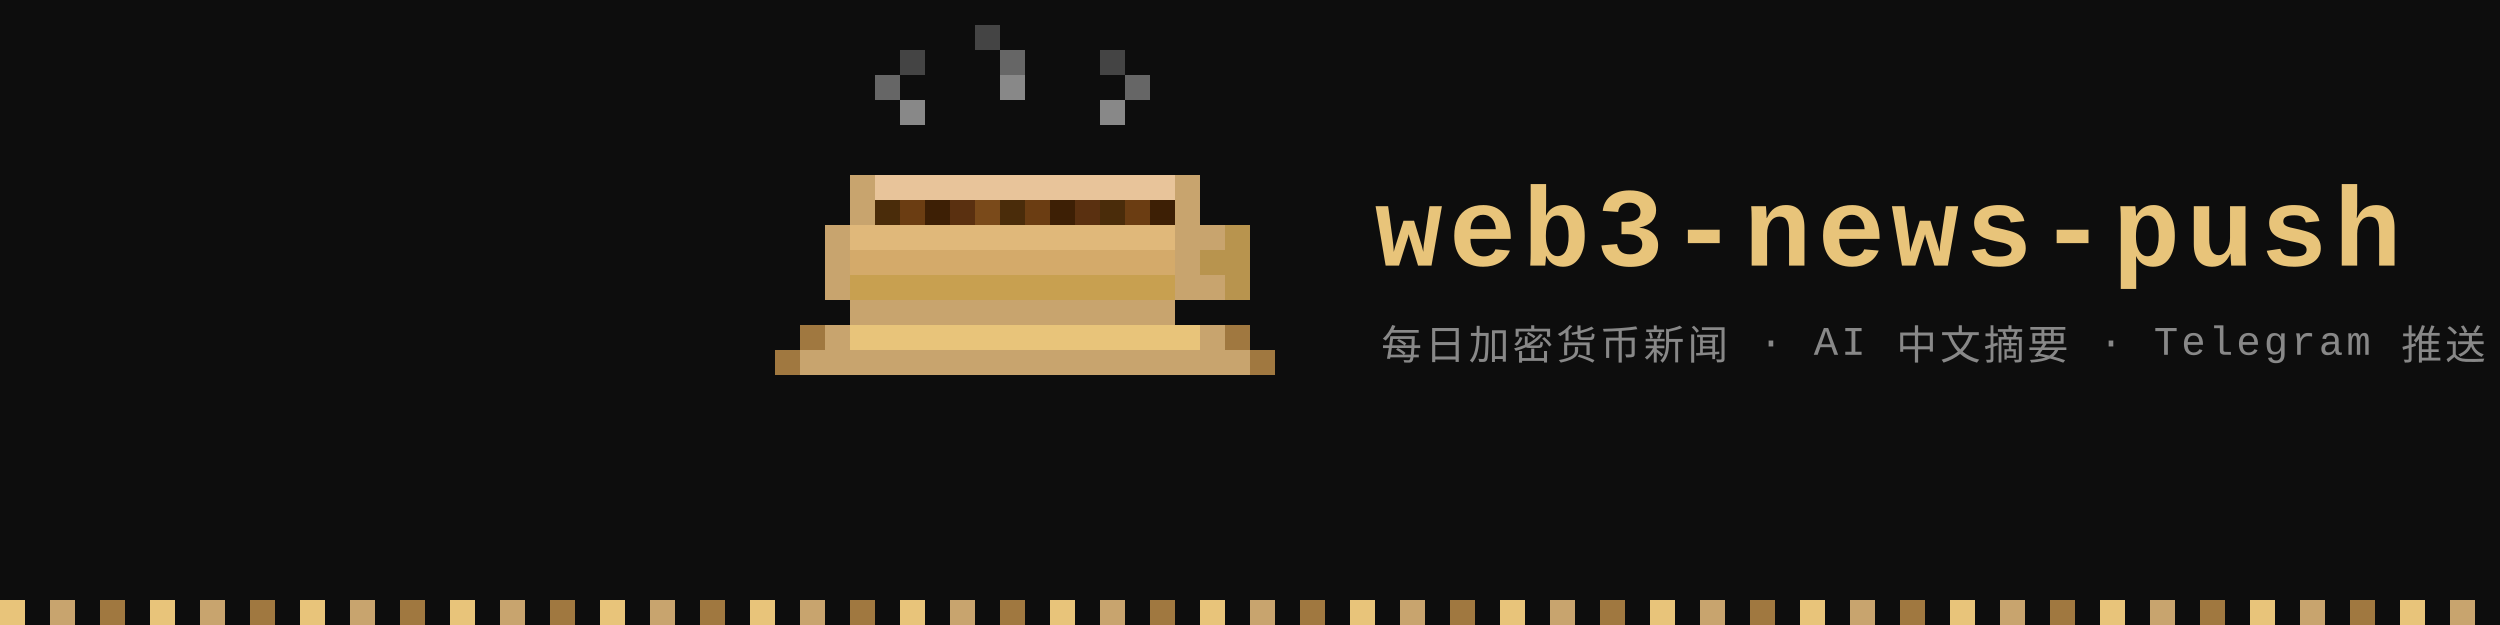
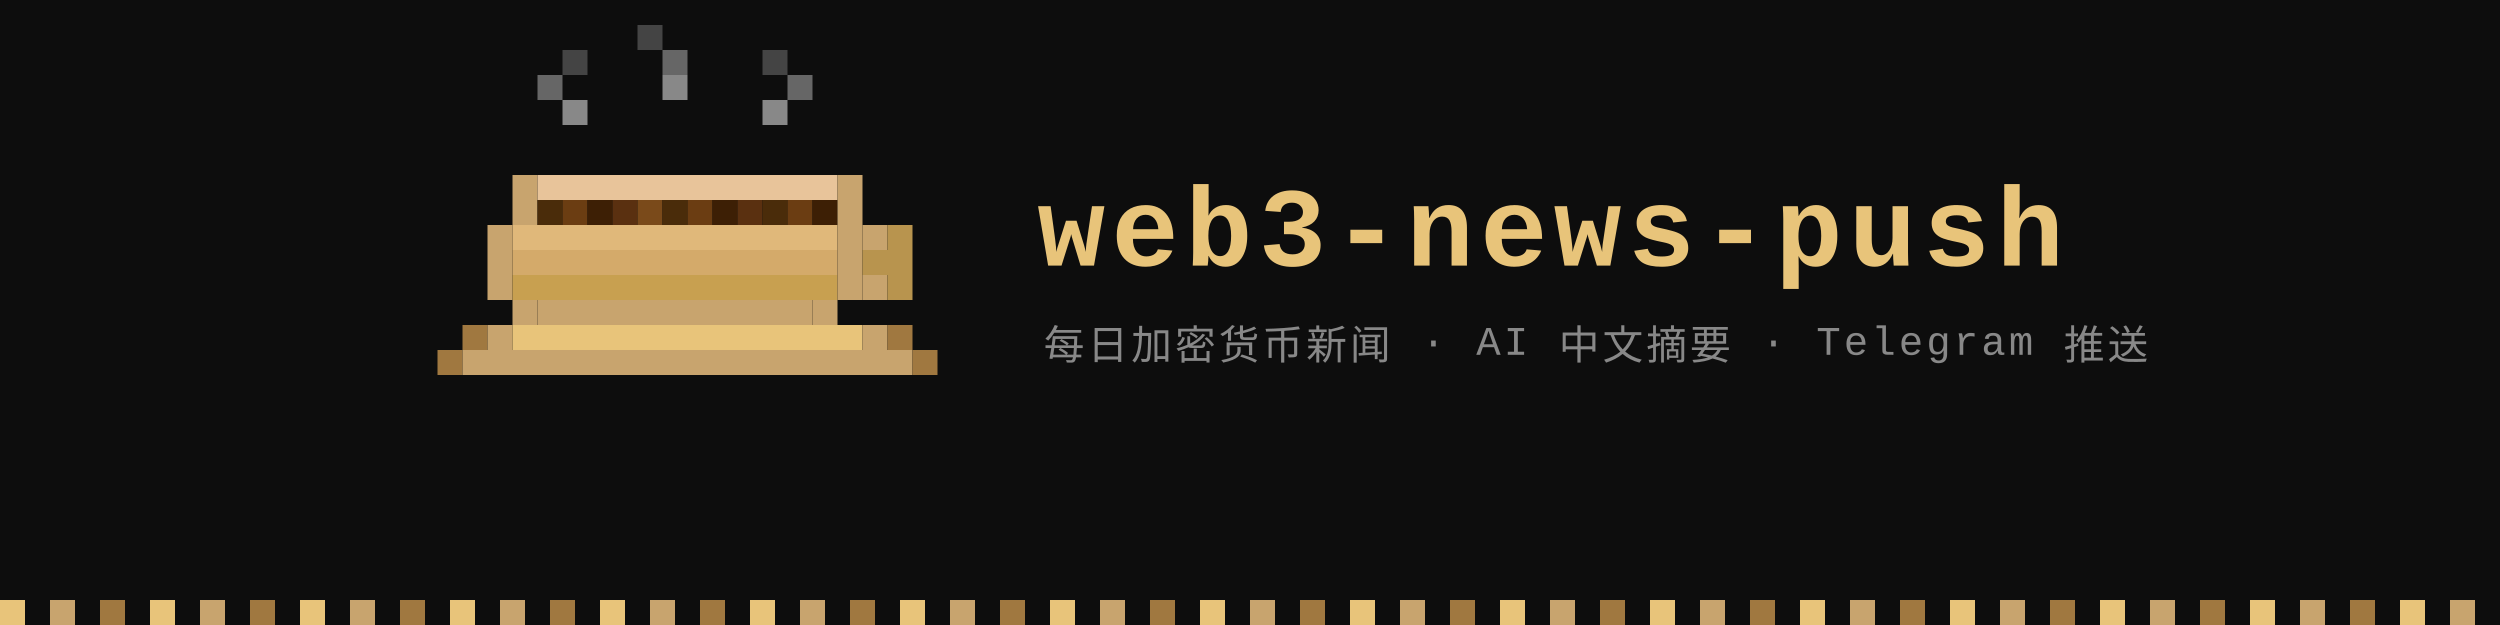
<svg xmlns="http://www.w3.org/2000/svg" width="800" height="200" viewBox="0 0 800 200">
  <rect width="800" height="200" fill="#0d0d0d" />
-   <rect x="288" y="32" width="8" height="8" fill="#888" />
-   <rect x="280" y="24" width="8" height="8" fill="#666" />
-   <rect x="288" y="16" width="8" height="8" fill="#444" />
-   <rect x="320" y="24" width="8" height="8" fill="#888" />
-   <rect x="320" y="16" width="8" height="8" fill="#666" />
-   <rect x="312" y="8" width="8" height="8" fill="#444" />
-   <rect x="352" y="32" width="8" height="8" fill="#888" />
-   <rect x="360" y="24" width="8" height="8" fill="#666" />
-   <rect x="352" y="16" width="8" height="8" fill="#444" />
-   <rect x="272" y="56" width="8" height="8" fill="#c8a46e" />
-   <rect x="280" y="56" width="96" height="8" fill="#e8c49a" />
-   <rect x="376" y="56" width="8" height="8" fill="#c8a46e" />
-   <rect x="272" y="64" width="8" height="8" fill="#c8a46e" />
-   <rect x="280" y="64" width="8" height="8" fill="#4a2c0a" />
-   <rect x="288" y="64" width="8" height="8" fill="#6b3d12" />
-   <rect x="296" y="64" width="8" height="8" fill="#3d1f05" />
-   <rect x="304" y="64" width="8" height="8" fill="#5a3010" />
-   <rect x="312" y="64" width="8" height="8" fill="#7a4a1a" />
-   <rect x="320" y="64" width="8" height="8" fill="#4a2c0a" />
-   <rect x="328" y="64" width="8" height="8" fill="#6b3d12" />
-   <rect x="336" y="64" width="8" height="8" fill="#3d1f05" />
-   <rect x="344" y="64" width="8" height="8" fill="#5a3010" />
-   <rect x="352" y="64" width="8" height="8" fill="#4a2c0a" />
-   <rect x="360" y="64" width="8" height="8" fill="#6b3d12" />
-   <rect x="368" y="64" width="8" height="8" fill="#3d1f05" />
-   <rect x="376" y="64" width="8" height="8" fill="#c8a46e" />
-   <rect x="264" y="72" width="8" height="8" fill="#c8a46e" />
-   <rect x="272" y="72" width="104" height="8" fill="#e0b87a" />
-   <rect x="376" y="72" width="8" height="8" fill="#c8a46e" />
-   <rect x="384" y="72" width="8" height="8" fill="#c8a46e" />
-   <rect x="392" y="72" width="8" height="8" fill="#b8944e" />
-   <rect x="264" y="80" width="8" height="8" fill="#c8a46e" />
-   <rect x="272" y="80" width="104" height="8" fill="#d4aa6a" />
-   <rect x="376" y="80" width="8" height="8" fill="#c8a46e" />
-   <rect x="384" y="80" width="16" height="8" fill="#b8944e" />
-   <rect x="264" y="88" width="8" height="8" fill="#c8a46e" />
-   <rect x="272" y="88" width="104" height="8" fill="#c8a050" />
-   <rect x="376" y="88" width="8" height="8" fill="#c8a46e" />
-   <rect x="384" y="88" width="8" height="8" fill="#c8a46e" />
-   <rect x="392" y="88" width="8" height="8" fill="#b8944e" />
-   <rect x="272" y="96" width="8" height="8" fill="#c8a46e" />
-   <rect x="280" y="96" width="88" height="8" fill="#c8a46e" />
-   <rect x="368" y="96" width="8" height="8" fill="#c8a46e" />
-   <rect x="256" y="104" width="8" height="8" fill="#a07840" />
-   <rect x="264" y="104" width="8" height="8" fill="#c8a46e" />
-   <rect x="272" y="104" width="112" height="8" fill="#e8c47a" />
-   <rect x="384" y="104" width="8" height="8" fill="#c8a46e" />
-   <rect x="392" y="104" width="8" height="8" fill="#a07840" />
-   <rect x="248" y="112" width="8" height="8" fill="#a07840" />
-   <rect x="256" y="112" width="144" height="8" fill="#c8a46e" />
-   <rect x="400" y="112" width="8" height="8" fill="#a07840" />
-   <text x="440" y="85" font-family="'Courier New', Courier, monospace" font-size="36" font-weight="bold" fill="#e8c47a" letter-spacing="2">web3-news-push</text>
-   <text x="442" y="115" font-family="'Courier New', Courier, monospace" font-size="13" fill="#888888" letter-spacing="1">每日加密货币新闻  ·  AI 中文摘要  ·  Telegram 推送</text>
+   <g transform="translate(-108, 0)">
+     <rect x="288" y="32" width="8" height="8" fill="#888" />
+     <rect x="280" y="24" width="8" height="8" fill="#666" />
+     <rect x="288" y="16" width="8" height="8" fill="#444" />
+     <rect x="320" y="24" width="8" height="8" fill="#888" />
+     <rect x="320" y="16" width="8" height="8" fill="#666" />
+     <rect x="312" y="8" width="8" height="8" fill="#444" />
+     <rect x="352" y="32" width="8" height="8" fill="#888" />
+     <rect x="360" y="24" width="8" height="8" fill="#666" />
+     <rect x="352" y="16" width="8" height="8" fill="#444" />
+     <rect x="272" y="56" width="8" height="8" fill="#c8a46e" />
+     <rect x="280" y="56" width="96" height="8" fill="#e8c49a" />
+     <rect x="376" y="56" width="8" height="8" fill="#c8a46e" />
+     <rect x="272" y="64" width="8" height="8" fill="#c8a46e" />
+     <rect x="280" y="64" width="8" height="8" fill="#4a2c0a" />
+     <rect x="288" y="64" width="8" height="8" fill="#6b3d12" />
+     <rect x="296" y="64" width="8" height="8" fill="#3d1f05" />
+     <rect x="304" y="64" width="8" height="8" fill="#5a3010" />
+     <rect x="312" y="64" width="8" height="8" fill="#7a4a1a" />
+     <rect x="320" y="64" width="8" height="8" fill="#4a2c0a" />
+     <rect x="328" y="64" width="8" height="8" fill="#6b3d12" />
+     <rect x="336" y="64" width="8" height="8" fill="#3d1f05" />
+     <rect x="344" y="64" width="8" height="8" fill="#5a3010" />
+     <rect x="352" y="64" width="8" height="8" fill="#4a2c0a" />
+     <rect x="360" y="64" width="8" height="8" fill="#6b3d12" />
+     <rect x="368" y="64" width="8" height="8" fill="#3d1f05" />
+     <rect x="376" y="64" width="8" height="8" fill="#c8a46e" />
+     <rect x="264" y="72" width="8" height="8" fill="#c8a46e" />
+     <rect x="272" y="72" width="104" height="8" fill="#e0b87a" />
+     <rect x="376" y="72" width="8" height="8" fill="#c8a46e" />
+     <rect x="384" y="72" width="8" height="8" fill="#c8a46e" />
+     <rect x="392" y="72" width="8" height="8" fill="#b8944e" />
+     <rect x="264" y="80" width="8" height="8" fill="#c8a46e" />
+     <rect x="272" y="80" width="104" height="8" fill="#d4aa6a" />
+     <rect x="376" y="80" width="8" height="8" fill="#c8a46e" />
+     <rect x="384" y="80" width="16" height="8" fill="#b8944e" />
+     <rect x="264" y="88" width="8" height="8" fill="#c8a46e" />
+     <rect x="272" y="88" width="104" height="8" fill="#c8a050" />
+     <rect x="376" y="88" width="8" height="8" fill="#c8a46e" />
+     <rect x="384" y="88" width="8" height="8" fill="#c8a46e" />
+     <rect x="392" y="88" width="8" height="8" fill="#b8944e" />
+     <rect x="272" y="96" width="8" height="8" fill="#c8a46e" />
+     <rect x="280" y="96" width="88" height="8" fill="#c8a46e" />
+     <rect x="368" y="96" width="8" height="8" fill="#c8a46e" />
+     <rect x="256" y="104" width="8" height="8" fill="#a07840" />
+     <rect x="264" y="104" width="8" height="8" fill="#c8a46e" />
+     <rect x="272" y="104" width="112" height="8" fill="#e8c47a" />
+     <rect x="384" y="104" width="8" height="8" fill="#c8a46e" />
+     <rect x="392" y="104" width="8" height="8" fill="#a07840" />
+     <rect x="248" y="112" width="8" height="8" fill="#a07840" />
+     <rect x="256" y="112" width="144" height="8" fill="#c8a46e" />
+     <rect x="400" y="112" width="8" height="8" fill="#a07840" />
+     <text x="440" y="85" font-family="'Courier New', Courier, monospace" font-size="36" font-weight="bold" fill="#e8c47a" letter-spacing="2">web3-news-push</text>
+     <text x="442" y="115" font-family="'Courier New', Courier, monospace" font-size="13" fill="#888888" letter-spacing="1">每日加密货币新闻  ·  AI 中文摘要  ·  Telegram 推送</text>
+   </g>
  <rect x="0" y="192" width="8" height="8" fill="#e8c47a" />
  <rect x="16" y="192" width="8" height="8" fill="#c8a46e" />
  <rect x="32" y="192" width="8" height="8" fill="#a07840" />
  <rect x="48" y="192" width="8" height="8" fill="#e8c47a" />
  <rect x="64" y="192" width="8" height="8" fill="#c8a46e" />
  <rect x="80" y="192" width="8" height="8" fill="#a07840" />
  <rect x="96" y="192" width="8" height="8" fill="#e8c47a" />
  <rect x="112" y="192" width="8" height="8" fill="#c8a46e" />
  <rect x="128" y="192" width="8" height="8" fill="#a07840" />
  <rect x="144" y="192" width="8" height="8" fill="#e8c47a" />
  <rect x="160" y="192" width="8" height="8" fill="#c8a46e" />
  <rect x="176" y="192" width="8" height="8" fill="#a07840" />
  <rect x="192" y="192" width="8" height="8" fill="#e8c47a" />
  <rect x="208" y="192" width="8" height="8" fill="#c8a46e" />
  <rect x="224" y="192" width="8" height="8" fill="#a07840" />
  <rect x="240" y="192" width="8" height="8" fill="#e8c47a" />
  <rect x="256" y="192" width="8" height="8" fill="#c8a46e" />
  <rect x="272" y="192" width="8" height="8" fill="#a07840" />
  <rect x="288" y="192" width="8" height="8" fill="#e8c47a" />
  <rect x="304" y="192" width="8" height="8" fill="#c8a46e" />
  <rect x="320" y="192" width="8" height="8" fill="#a07840" />
  <rect x="336" y="192" width="8" height="8" fill="#e8c47a" />
  <rect x="352" y="192" width="8" height="8" fill="#c8a46e" />
  <rect x="368" y="192" width="8" height="8" fill="#a07840" />
  <rect x="384" y="192" width="8" height="8" fill="#e8c47a" />
  <rect x="400" y="192" width="8" height="8" fill="#c8a46e" />
  <rect x="416" y="192" width="8" height="8" fill="#a07840" />
  <rect x="432" y="192" width="8" height="8" fill="#e8c47a" />
  <rect x="448" y="192" width="8" height="8" fill="#c8a46e" />
  <rect x="464" y="192" width="8" height="8" fill="#a07840" />
  <rect x="480" y="192" width="8" height="8" fill="#e8c47a" />
  <rect x="496" y="192" width="8" height="8" fill="#c8a46e" />
  <rect x="512" y="192" width="8" height="8" fill="#a07840" />
  <rect x="528" y="192" width="8" height="8" fill="#e8c47a" />
  <rect x="544" y="192" width="8" height="8" fill="#c8a46e" />
  <rect x="560" y="192" width="8" height="8" fill="#a07840" />
  <rect x="576" y="192" width="8" height="8" fill="#e8c47a" />
  <rect x="592" y="192" width="8" height="8" fill="#c8a46e" />
  <rect x="608" y="192" width="8" height="8" fill="#a07840" />
  <rect x="624" y="192" width="8" height="8" fill="#e8c47a" />
  <rect x="640" y="192" width="8" height="8" fill="#c8a46e" />
  <rect x="656" y="192" width="8" height="8" fill="#a07840" />
  <rect x="672" y="192" width="8" height="8" fill="#e8c47a" />
  <rect x="688" y="192" width="8" height="8" fill="#c8a46e" />
  <rect x="704" y="192" width="8" height="8" fill="#a07840" />
  <rect x="720" y="192" width="8" height="8" fill="#e8c47a" />
  <rect x="736" y="192" width="8" height="8" fill="#c8a46e" />
  <rect x="752" y="192" width="8" height="8" fill="#a07840" />
  <rect x="768" y="192" width="8" height="8" fill="#e8c47a" />
  <rect x="784" y="192" width="8" height="8" fill="#c8a46e" />
</svg>
